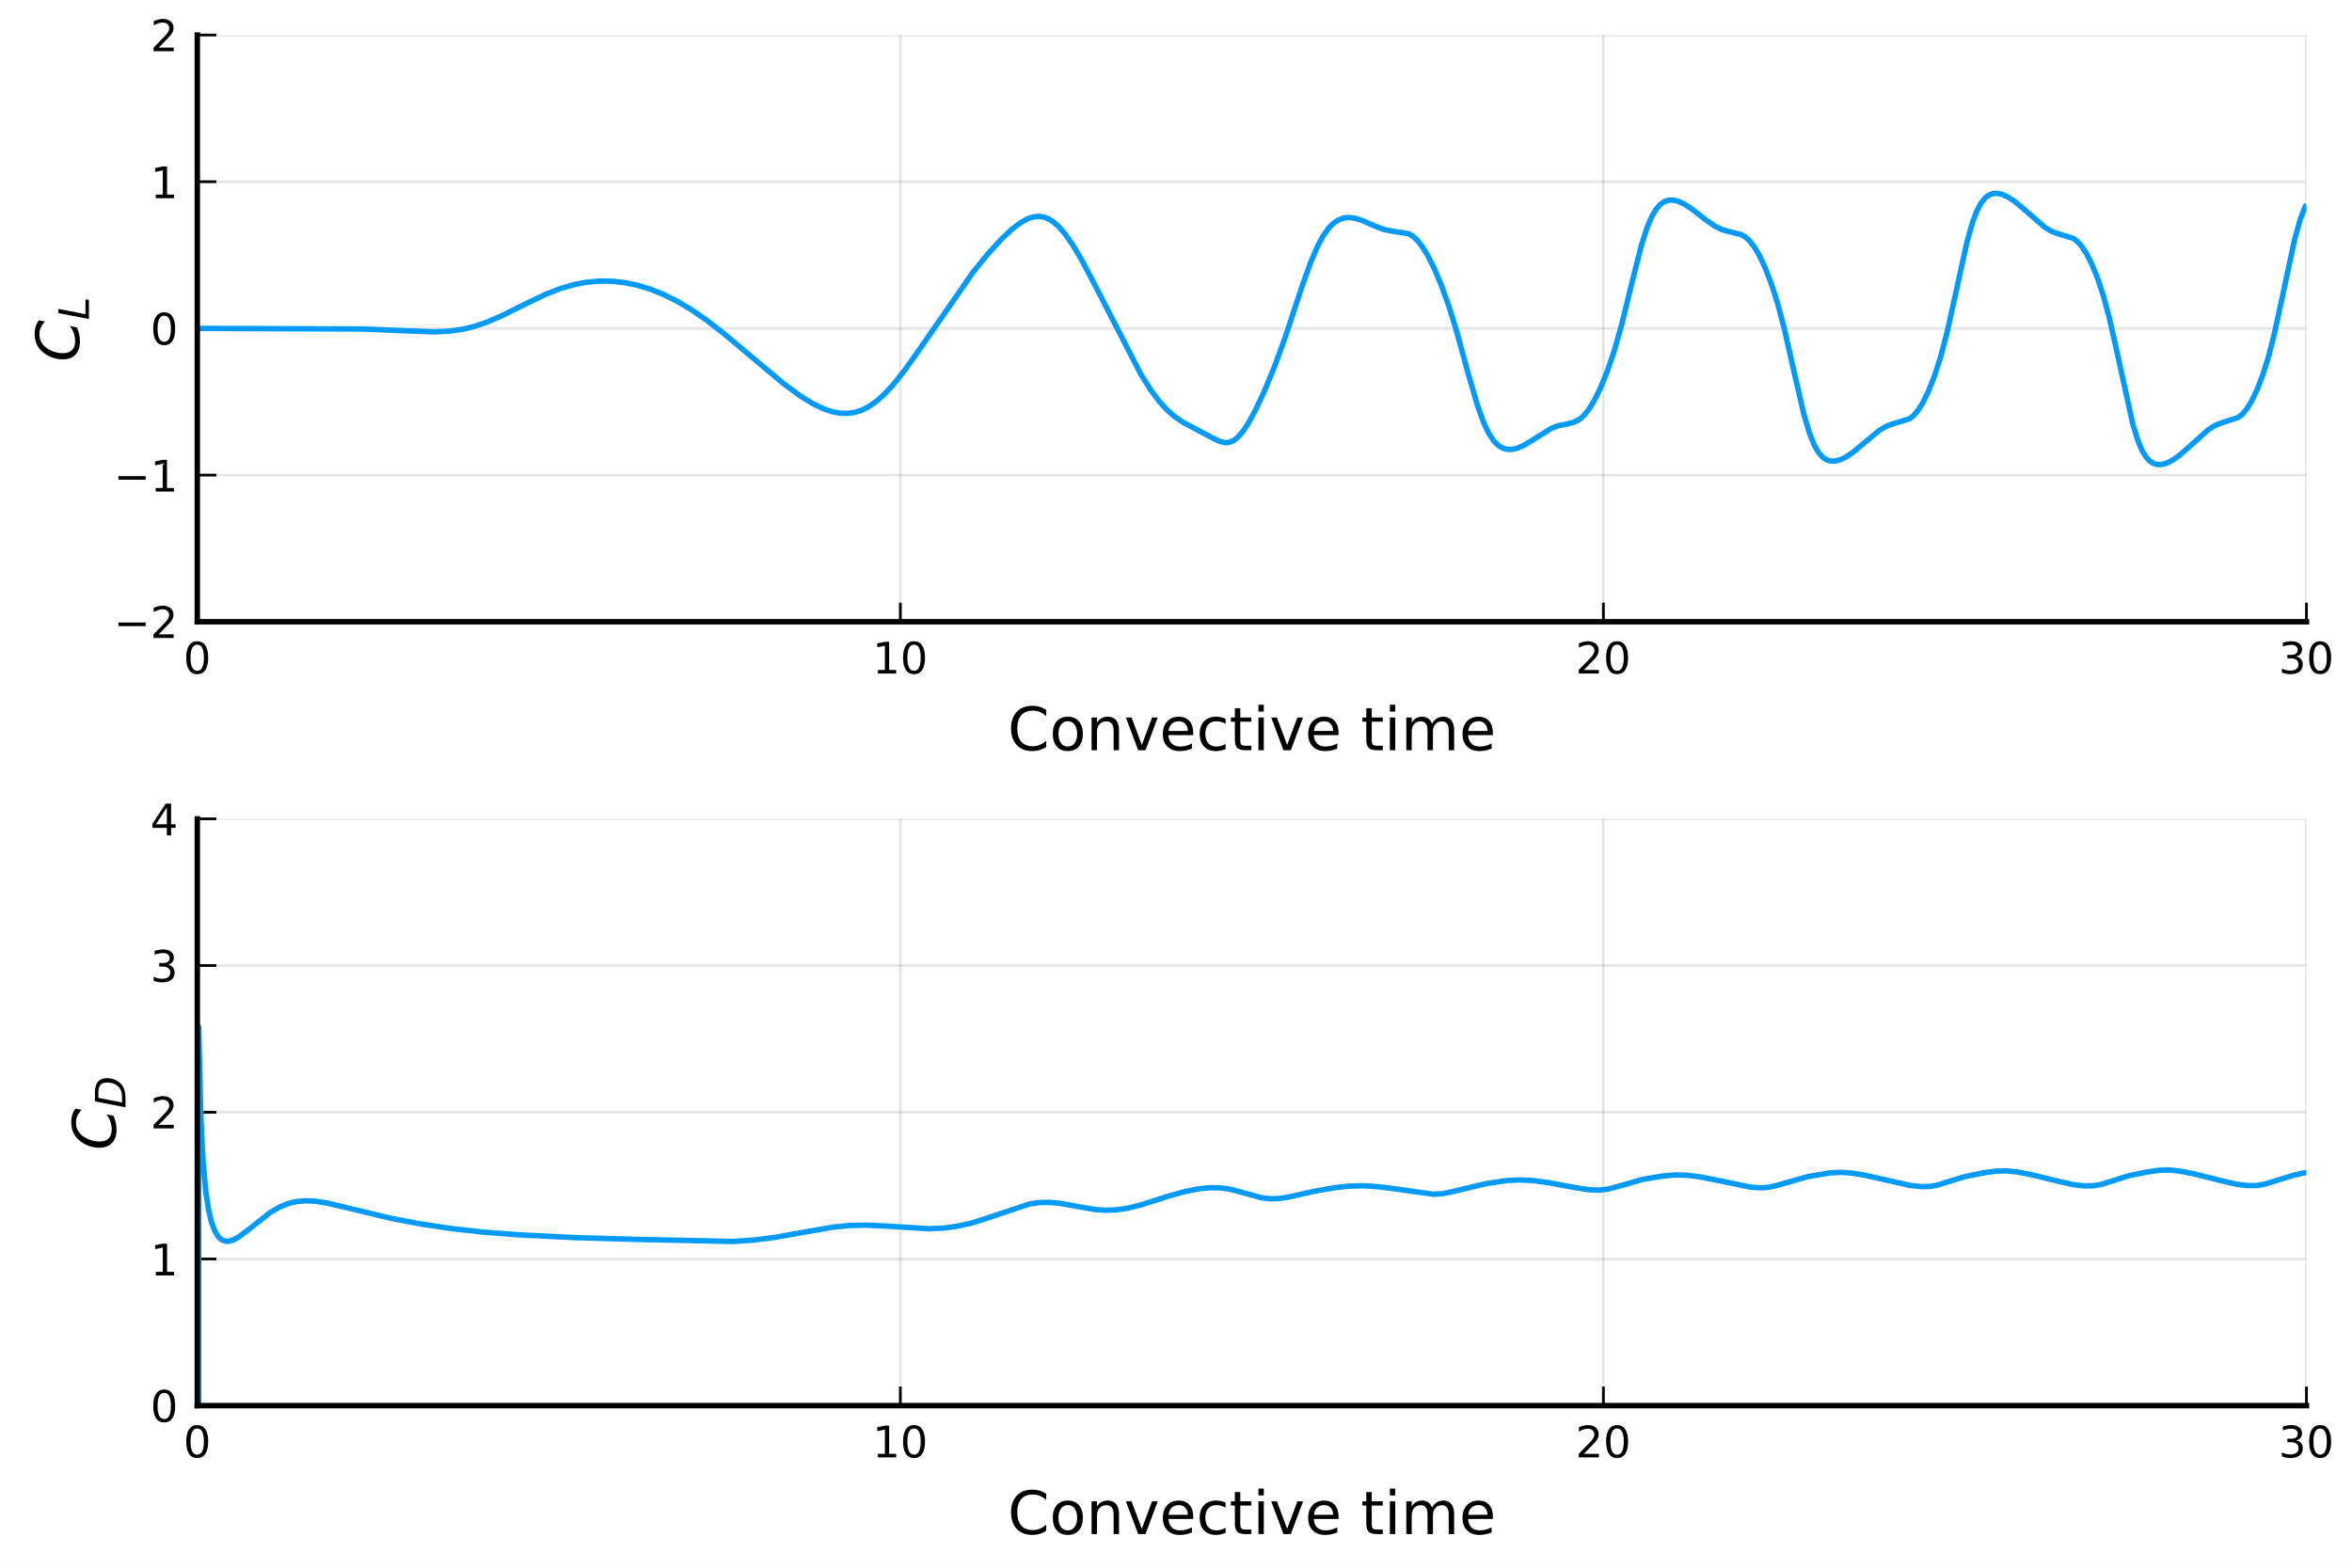
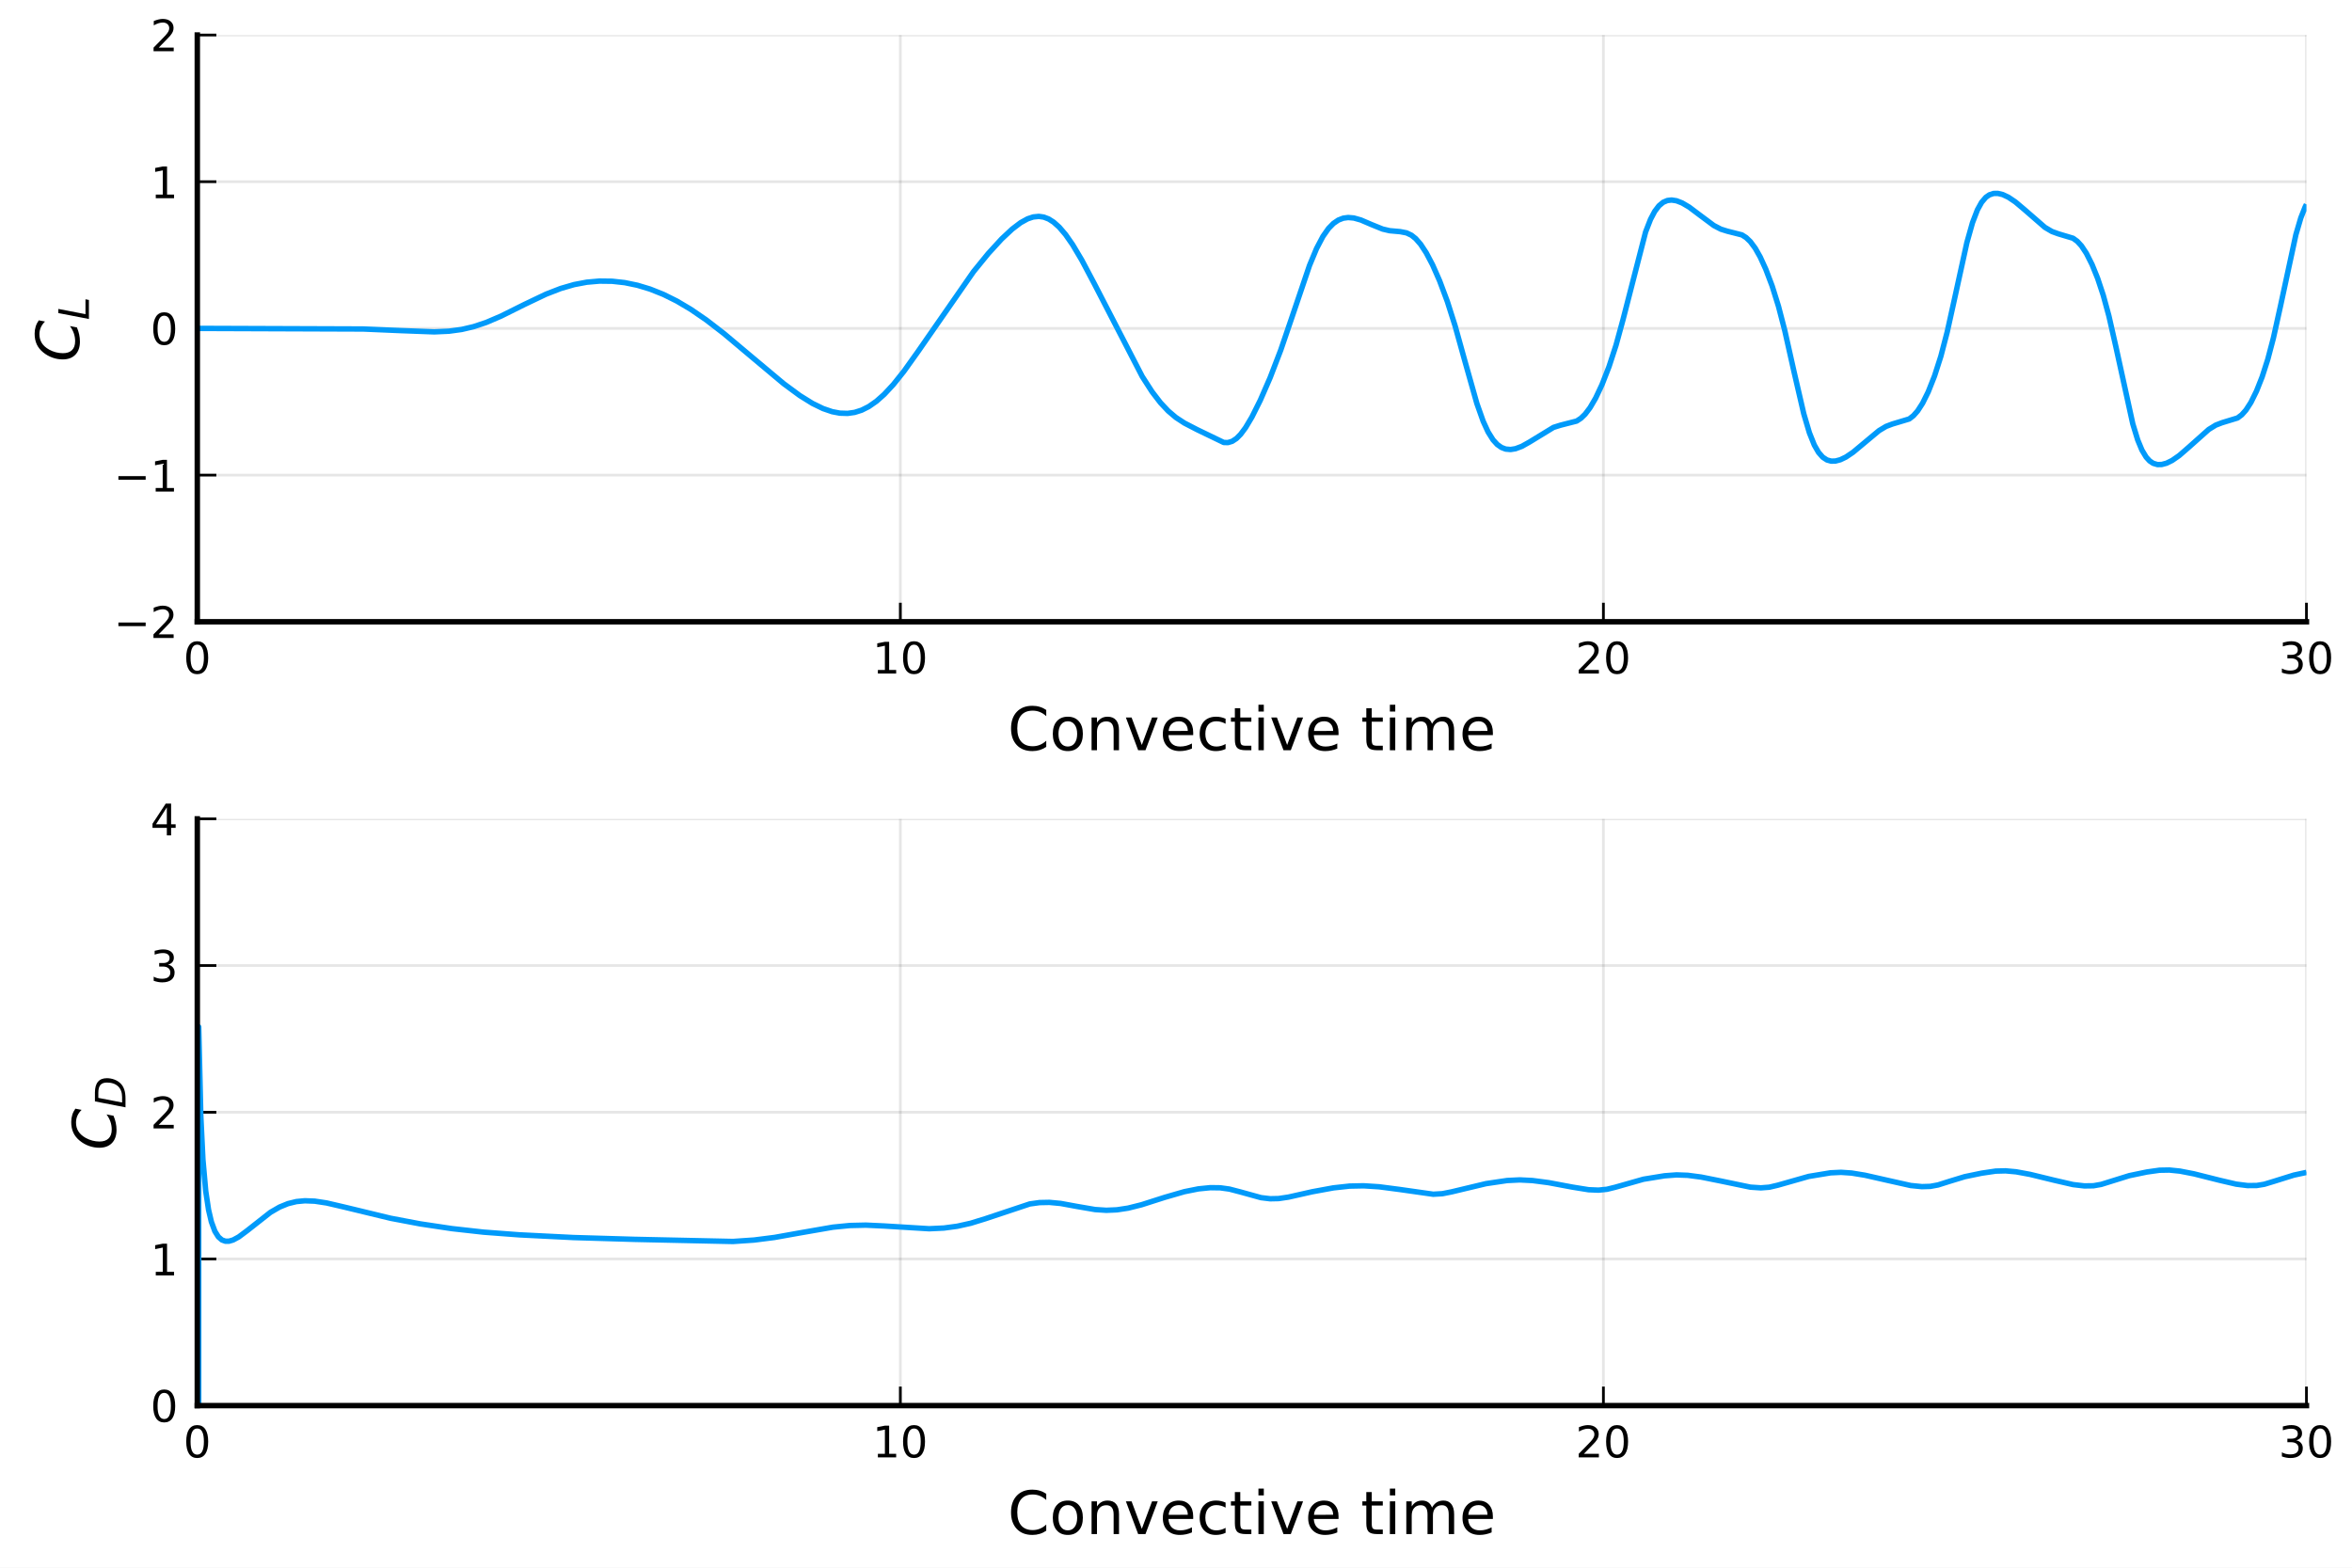
<svg xmlns="http://www.w3.org/2000/svg" xmlns:xlink="http://www.w3.org/1999/xlink" height="288pt" version="1.1" viewBox="0 0 432 288" width="432pt">
  <defs>
    <style type="text/css">
*{stroke-linecap:butt;stroke-linejoin:round;}
  </style>
  </defs>
  <g id="figure_1">
    <g id="patch_1">
      <path d="M 0 288  L 432 288  L 432 0  L 0 0  z " style="fill:#ffffff;" />
    </g>
    <g id="axes_1">
      <g id="patch_2">
        <path d="M 36.239 114.225  L 423.634 114.225  L 423.634 6.435  L 36.239 6.435  z " style="fill:#ffffff;" />
      </g>
      <g id="matplotlib.axis_1">
        <g id="xtick_1">
          <g id="line2d_1">
-             <path clip-path="url(#p289ec81604)" d="M 36.239 114.225  L 36.239 6.435  " style="fill:none;stroke:#000000;stroke-linecap:square;stroke-opacity:0.1;stroke-width:0.5;" />
+             <path clip-path="url(#pc5e09e2095)" d="M 36.239 114.225  L 36.239 6.435  " style="fill:none;stroke:#000000;stroke-linecap:square;stroke-opacity:0.1;stroke-width:0.5;" />
          </g>
          <g id="line2d_2">
            <defs>
-               <path d="M 0 0  L 0 -3.5  " id="m1aaacd9a3c" style="stroke:#000000;stroke-width:0.5;" />
-             </defs>
-             <g>
-               <use style="stroke:#000000;stroke-width:0.5;" x="36.239" xlink:href="#m1aaacd9a3c" y="114.225" />
+               <path d="M 0 0  L 0 -3.5  " id="mf6dae96bdd" style="stroke:#000000;stroke-width:0.5;" />
+             </defs>
+             <g>
+               <use style="stroke:#000000;stroke-width:0.5;" x="36.239" xlink:href="#mf6dae96bdd" y="114.225" />
            </g>
          </g>
          <g id="text_1">
            <defs>
              <path d="M 31.781 66.406  Q 24.172 66.406 20.328 58.906  Q 16.5 51.422 16.5 36.375  Q 16.5 21.391 20.328 13.891  Q 24.172 6.391 31.781 6.391  Q 39.453 6.391 43.281 13.891  Q 47.125 21.391 47.125 36.375  Q 47.125 51.422 43.281 58.906  Q 39.453 66.406 31.781 66.406  z M 31.781 74.219  Q 44.047 74.219 50.516 64.516  Q 56.984 54.828 56.984 36.375  Q 56.984 17.969 50.516 8.266  Q 44.047 -1.422 31.781 -1.422  Q 19.531 -1.422 13.062 8.266  Q 6.594 17.969 6.594 36.375  Q 6.594 54.828 13.062 64.516  Q 19.531 74.219 31.781 74.219  z " id="DejaVuSans-48" />
            </defs>
            <g transform="translate(33.6794 123.8041)scale(0.08 -0.08)">
              <use transform="translate(0 0.78125)" xlink:href="#DejaVuSans-48" />
            </g>
          </g>
        </g>
        <g id="xtick_2">
          <g id="line2d_3">
-             <path clip-path="url(#p289ec81604)" d="M 165.371 114.225  L 165.371 6.435  " style="fill:none;stroke:#000000;stroke-linecap:square;stroke-opacity:0.1;stroke-width:0.5;" />
+             <path clip-path="url(#pc5e09e2095)" d="M 165.371 114.225  L 165.371 6.435  " style="fill:none;stroke:#000000;stroke-linecap:square;stroke-opacity:0.1;stroke-width:0.5;" />
          </g>
          <g id="line2d_4">
            <g>
-               <use style="stroke:#000000;stroke-width:0.5;" x="165.371" xlink:href="#m1aaacd9a3c" y="114.225" />
+               <use style="stroke:#000000;stroke-width:0.5;" x="165.371" xlink:href="#mf6dae96bdd" y="114.225" />
            </g>
          </g>
          <g id="text_2">
            <defs>
              <path d="M 12.406 8.297  L 28.516 8.297  L 28.516 63.922  L 10.984 60.406  L 10.984 69.391  L 28.422 72.906  L 38.281 72.906  L 38.281 8.297  L 54.391 8.297  L 54.391 0  L 12.406 0  z " id="DejaVuSans-49" />
            </defs>
            <g transform="translate(160.2508 123.8041)scale(0.08 -0.08)">
              <use transform="translate(0 0.78125)" xlink:href="#DejaVuSans-49" />
              <use transform="translate(63.62305 0.78125)" xlink:href="#DejaVuSans-48" />
            </g>
          </g>
        </g>
        <g id="xtick_3">
          <g id="line2d_5">
-             <path clip-path="url(#p289ec81604)" d="M 294.502 114.225  L 294.502 6.435  " style="fill:none;stroke:#000000;stroke-linecap:square;stroke-opacity:0.1;stroke-width:0.5;" />
+             <path clip-path="url(#pc5e09e2095)" d="M 294.502 114.225  L 294.502 6.435  " style="fill:none;stroke:#000000;stroke-linecap:square;stroke-opacity:0.1;stroke-width:0.5;" />
          </g>
          <g id="line2d_6">
            <g>
-               <use style="stroke:#000000;stroke-width:0.5;" x="294.502" xlink:href="#m1aaacd9a3c" y="114.225" />
+               <use style="stroke:#000000;stroke-width:0.5;" x="294.502" xlink:href="#mf6dae96bdd" y="114.225" />
            </g>
          </g>
          <g id="text_3">
            <defs>
              <path d="M 19.188 8.297  L 53.609 8.297  L 53.609 0  L 7.328 0  L 7.328 8.297  Q 12.938 14.109 22.625 23.891  Q 32.328 33.688 34.812 36.531  Q 39.547 41.844 41.422 45.531  Q 43.312 49.219 43.312 52.781  Q 43.312 58.594 39.234 62.25  Q 35.156 65.922 28.609 65.922  Q 23.969 65.922 18.812 64.312  Q 13.672 62.703 7.812 59.422  L 7.812 69.391  Q 13.766 71.781 18.938 73  Q 24.125 74.219 28.422 74.219  Q 39.75 74.219 46.484 68.547  Q 53.219 62.891 53.219 53.422  Q 53.219 48.922 51.531 44.891  Q 49.859 40.875 45.406 35.406  Q 44.188 33.984 37.641 27.219  Q 31.109 20.453 19.188 8.297  z " id="DejaVuSans-50" />
            </defs>
            <g transform="translate(289.3821 123.8041)scale(0.08 -0.08)">
              <use transform="translate(0 0.78125)" xlink:href="#DejaVuSans-50" />
              <use transform="translate(63.62305 0.78125)" xlink:href="#DejaVuSans-48" />
            </g>
          </g>
        </g>
        <g id="xtick_4">
          <g id="line2d_7">
-             <path clip-path="url(#p289ec81604)" d="M 423.634 114.225  L 423.634 6.435  " style="fill:none;stroke:#000000;stroke-linecap:square;stroke-opacity:0.1;stroke-width:0.5;" />
+             <path clip-path="url(#pc5e09e2095)" d="M 423.634 114.225  L 423.634 6.435  " style="fill:none;stroke:#000000;stroke-linecap:square;stroke-opacity:0.1;stroke-width:0.5;" />
          </g>
          <g id="line2d_8">
            <g>
-               <use style="stroke:#000000;stroke-width:0.5;" x="423.634" xlink:href="#m1aaacd9a3c" y="114.225" />
+               <use style="stroke:#000000;stroke-width:0.5;" x="423.634" xlink:href="#mf6dae96bdd" y="114.225" />
            </g>
          </g>
          <g id="text_4">
            <defs>
              <path d="M 40.578 39.312  Q 47.656 37.797 51.625 33  Q 55.609 28.219 55.609 21.188  Q 55.609 10.406 48.188 4.484  Q 40.766 -1.422 27.094 -1.422  Q 22.516 -1.422 17.656 -0.516  Q 12.797 0.391 7.625 2.203  L 7.625 11.719  Q 11.719 9.328 16.594 8.109  Q 21.484 6.891 26.812 6.891  Q 36.078 6.891 40.938 10.547  Q 45.797 14.203 45.797 21.188  Q 45.797 27.641 41.281 31.266  Q 36.766 34.906 28.719 34.906  L 20.219 34.906  L 20.219 43.016  L 29.109 43.016  Q 36.375 43.016 40.234 45.922  Q 44.094 48.828 44.094 54.297  Q 44.094 59.906 40.109 62.906  Q 36.141 65.922 28.719 65.922  Q 24.656 65.922 20.016 65.031  Q 15.375 64.156 9.812 62.312  L 9.812 71.094  Q 15.438 72.656 20.344 73.438  Q 25.25 74.219 29.594 74.219  Q 40.828 74.219 47.359 69.109  Q 53.906 64.016 53.906 55.328  Q 53.906 49.266 50.438 45.094  Q 46.969 40.922 40.578 39.312  z " id="DejaVuSans-51" />
            </defs>
            <g transform="translate(418.5135 123.8041)scale(0.08 -0.08)">
              <use transform="translate(0 0.78125)" xlink:href="#DejaVuSans-51" />
              <use transform="translate(63.62305 0.78125)" xlink:href="#DejaVuSans-48" />
            </g>
          </g>
        </g>
        <g id="text_5">
          <defs>
            <path d="M 64.406 67.281  L 64.406 56.891  Q 59.422 61.531 53.781 63.812  Q 48.141 66.109 41.797 66.109  Q 29.297 66.109 22.656 58.469  Q 16.016 50.828 16.016 36.375  Q 16.016 21.969 22.656 14.328  Q 29.297 6.688 41.797 6.688  Q 48.141 6.688 53.781 8.984  Q 59.422 11.281 64.406 15.922  L 64.406 5.609  Q 59.234 2.094 53.438 0.328  Q 47.656 -1.422 41.219 -1.422  Q 24.656 -1.422 15.125 8.703  Q 5.609 18.844 5.609 36.375  Q 5.609 53.953 15.125 64.078  Q 24.656 74.219 41.219 74.219  Q 47.75 74.219 53.531 72.484  Q 59.328 70.75 64.406 67.281  z " id="DejaVuSans-67" />
            <path d="M 30.609 48.391  Q 23.391 48.391 19.188 42.75  Q 14.984 37.109 14.984 27.297  Q 14.984 17.484 19.156 11.844  Q 23.344 6.203 30.609 6.203  Q 37.797 6.203 41.984 11.859  Q 46.188 17.531 46.188 27.297  Q 46.188 37.016 41.984 42.703  Q 37.797 48.391 30.609 48.391  z M 30.609 56  Q 42.328 56 49.016 48.375  Q 55.719 40.766 55.719 27.297  Q 55.719 13.875 49.016 6.219  Q 42.328 -1.422 30.609 -1.422  Q 18.844 -1.422 12.172 6.219  Q 5.516 13.875 5.516 27.297  Q 5.516 40.766 12.172 48.375  Q 18.844 56 30.609 56  z " id="DejaVuSans-111" />
            <path d="M 54.891 33.016  L 54.891 0  L 45.906 0  L 45.906 32.719  Q 45.906 40.484 42.875 44.328  Q 39.844 48.188 33.797 48.188  Q 26.516 48.188 22.312 43.547  Q 18.109 38.922 18.109 30.906  L 18.109 0  L 9.078 0  L 9.078 54.688  L 18.109 54.688  L 18.109 46.188  Q 21.344 51.125 25.703 53.562  Q 30.078 56 35.797 56  Q 45.219 56 50.047 50.172  Q 54.891 44.344 54.891 33.016  z " id="DejaVuSans-110" />
            <path d="M 2.984 54.688  L 12.5 54.688  L 29.594 8.797  L 46.688 54.688  L 56.203 54.688  L 35.688 0  L 23.484 0  z " id="DejaVuSans-118" />
            <path d="M 56.203 29.594  L 56.203 25.203  L 14.891 25.203  Q 15.484 15.922 20.484 11.062  Q 25.484 6.203 34.422 6.203  Q 39.594 6.203 44.453 7.469  Q 49.312 8.734 54.109 11.281  L 54.109 2.781  Q 49.266 0.734 44.188 -0.344  Q 39.109 -1.422 33.891 -1.422  Q 20.797 -1.422 13.156 6.188  Q 5.516 13.812 5.516 26.812  Q 5.516 40.234 12.766 48.109  Q 20.016 56 32.328 56  Q 43.359 56 49.781 48.891  Q 56.203 41.797 56.203 29.594  z M 47.219 32.234  Q 47.125 39.594 43.094 43.984  Q 39.062 48.391 32.422 48.391  Q 24.906 48.391 20.391 44.141  Q 15.875 39.891 15.188 32.172  z " id="DejaVuSans-101" />
            <path d="M 48.781 52.594  L 48.781 44.188  Q 44.969 46.297 41.141 47.344  Q 37.312 48.391 33.406 48.391  Q 24.656 48.391 19.812 42.844  Q 14.984 37.312 14.984 27.297  Q 14.984 17.281 19.812 11.734  Q 24.656 6.203 33.406 6.203  Q 37.312 6.203 41.141 7.25  Q 44.969 8.297 48.781 10.406  L 48.781 2.094  Q 45.016 0.344 40.984 -0.531  Q 36.969 -1.422 32.422 -1.422  Q 20.062 -1.422 12.781 6.344  Q 5.516 14.109 5.516 27.297  Q 5.516 40.672 12.859 48.328  Q 20.219 56 33.016 56  Q 37.156 56 41.109 55.141  Q 45.062 54.297 48.781 52.594  z " id="DejaVuSans-99" />
            <path d="M 18.312 70.219  L 18.312 54.688  L 36.812 54.688  L 36.812 47.703  L 18.312 47.703  L 18.312 18.016  Q 18.312 11.328 20.141 9.422  Q 21.969 7.516 27.594 7.516  L 36.812 7.516  L 36.812 0  L 27.594 0  Q 17.188 0 13.234 3.875  Q 9.281 7.766 9.281 18.016  L 9.281 47.703  L 2.688 47.703  L 2.688 54.688  L 9.281 54.688  L 9.281 70.219  z " id="DejaVuSans-116" />
            <path d="M 9.422 54.688  L 18.406 54.688  L 18.406 0  L 9.422 0  z M 9.422 75.984  L 18.406 75.984  L 18.406 64.594  L 9.422 64.594  z " id="DejaVuSans-105" />
            <path id="DejaVuSans-32" />
            <path d="M 52 44.188  Q 55.375 50.25 60.062 53.125  Q 64.75 56 71.094 56  Q 79.641 56 84.281 50.016  Q 88.922 44.047 88.922 33.016  L 88.922 0  L 79.891 0  L 79.891 32.719  Q 79.891 40.578 77.094 44.375  Q 74.312 48.188 68.609 48.188  Q 61.625 48.188 57.562 43.547  Q 53.516 38.922 53.516 30.906  L 53.516 0  L 44.484 0  L 44.484 32.719  Q 44.484 40.625 41.703 44.406  Q 38.922 48.188 33.109 48.188  Q 26.219 48.188 22.156 43.531  Q 18.109 38.875 18.109 30.906  L 18.109 0  L 9.078 0  L 9.078 54.688  L 18.109 54.688  L 18.109 46.188  Q 21.188 51.219 25.484 53.609  Q 29.781 56 35.688 56  Q 41.656 56 45.828 52.969  Q 50 49.953 52 44.188  z " id="DejaVuSans-109" />
          </defs>
          <g transform="translate(185.084 137.8261)scale(0.11 -0.11)">
            <use xlink:href="#DejaVuSans-67" />
            <use x="69.824" xlink:href="#DejaVuSans-111" />
            <use x="131.006" xlink:href="#DejaVuSans-110" />
            <use x="194.385" xlink:href="#DejaVuSans-118" />
            <use x="253.564" xlink:href="#DejaVuSans-101" />
            <use x="315.088" xlink:href="#DejaVuSans-99" />
            <use x="370.068" xlink:href="#DejaVuSans-116" />
            <use x="409.277" xlink:href="#DejaVuSans-105" />
            <use x="437.061" xlink:href="#DejaVuSans-118" />
            <use x="496.24" xlink:href="#DejaVuSans-101" />
            <use x="557.764" xlink:href="#DejaVuSans-32" />
            <use x="589.551" xlink:href="#DejaVuSans-116" />
            <use x="628.76" xlink:href="#DejaVuSans-105" />
            <use x="656.543" xlink:href="#DejaVuSans-109" />
            <use x="753.955" xlink:href="#DejaVuSans-101" />
          </g>
        </g>
      </g>
      <g id="matplotlib.axis_2">
        <g id="ytick_1">
          <g id="line2d_9">
-             <path clip-path="url(#p289ec81604)" d="M 36.239 114.225  L 423.634 114.225  " style="fill:none;stroke:#000000;stroke-linecap:square;stroke-opacity:0.1;stroke-width:0.5;" />
+             <path clip-path="url(#pc5e09e2095)" d="M 36.239 114.225  L 423.634 114.225  " style="fill:none;stroke:#000000;stroke-linecap:square;stroke-opacity:0.1;stroke-width:0.5;" />
          </g>
          <g id="line2d_10">
            <defs>
-               <path d="M 0 0  L 3.5 0  " id="m3e2246babe" style="stroke:#000000;stroke-width:0.5;" />
-             </defs>
-             <g>
-               <use style="stroke:#000000;stroke-width:0.5;" x="36.239" xlink:href="#m3e2246babe" y="114.225" />
+               <path d="M 0 0  L 3.5 0  " id="m55a38912a9" style="stroke:#000000;stroke-width:0.5;" />
+             </defs>
+             <g>
+               <use style="stroke:#000000;stroke-width:0.5;" x="36.239" xlink:href="#m55a38912a9" y="114.225" />
            </g>
          </g>
          <g id="text_6">
            <defs>
              <path d="M 10.594 35.5  L 73.188 35.5  L 73.188 27.203  L 10.594 27.203  z " id="DejaVuSans-8722" />
            </defs>
            <g transform="translate(20.8994 117.2647)scale(0.08 -0.08)">
              <use transform="translate(0 0.78125)" xlink:href="#DejaVuSans-8722" />
              <use transform="translate(83.78906 0.78125)" xlink:href="#DejaVuSans-50" />
            </g>
          </g>
        </g>
        <g id="ytick_2">
          <g id="line2d_11">
-             <path clip-path="url(#p289ec81604)" d="M 36.239 87.278  L 423.634 87.278  " style="fill:none;stroke:#000000;stroke-linecap:square;stroke-opacity:0.1;stroke-width:0.5;" />
+             <path clip-path="url(#pc5e09e2095)" d="M 36.239 87.278  L 423.634 87.278  " style="fill:none;stroke:#000000;stroke-linecap:square;stroke-opacity:0.1;stroke-width:0.5;" />
          </g>
          <g id="line2d_12">
            <g>
-               <use style="stroke:#000000;stroke-width:0.5;" x="36.239" xlink:href="#m3e2246babe" y="87.278" />
+               <use style="stroke:#000000;stroke-width:0.5;" x="36.239" xlink:href="#m55a38912a9" y="87.278" />
            </g>
          </g>
          <g id="text_7">
            <g transform="translate(20.8994 90.31705)scale(0.08 -0.08)">
              <use transform="translate(0 0.09375)" xlink:href="#DejaVuSans-8722" />
              <use transform="translate(83.78906 0.09375)" xlink:href="#DejaVuSans-49" />
            </g>
          </g>
        </g>
        <g id="ytick_3">
          <g id="line2d_13">
-             <path clip-path="url(#p289ec81604)" d="M 36.239 60.33  L 423.634 60.33  " style="fill:none;stroke:#000000;stroke-linecap:square;stroke-opacity:0.1;stroke-width:0.5;" />
+             <path clip-path="url(#pc5e09e2095)" d="M 36.239 60.33  L 423.634 60.33  " style="fill:none;stroke:#000000;stroke-linecap:square;stroke-opacity:0.1;stroke-width:0.5;" />
          </g>
          <g id="line2d_14">
            <g>
-               <use style="stroke:#000000;stroke-width:0.5;" x="36.239" xlink:href="#m3e2246babe" y="60.33" />
+               <use style="stroke:#000000;stroke-width:0.5;" x="36.239" xlink:href="#m55a38912a9" y="60.33" />
            </g>
          </g>
          <g id="text_8">
            <g transform="translate(27.6194 63.36937)scale(0.08 -0.08)">
              <use transform="translate(0 0.78125)" xlink:href="#DejaVuSans-48" />
            </g>
          </g>
        </g>
        <g id="ytick_4">
          <g id="line2d_15">
-             <path clip-path="url(#p289ec81604)" d="M 36.239 33.382  L 423.634 33.382  " style="fill:none;stroke:#000000;stroke-linecap:square;stroke-opacity:0.1;stroke-width:0.5;" />
+             <path clip-path="url(#pc5e09e2095)" d="M 36.239 33.382  L 423.634 33.382  " style="fill:none;stroke:#000000;stroke-linecap:square;stroke-opacity:0.1;stroke-width:0.5;" />
          </g>
          <g id="line2d_16">
            <g>
-               <use style="stroke:#000000;stroke-width:0.5;" x="36.239" xlink:href="#m3e2246babe" y="33.382" />
+               <use style="stroke:#000000;stroke-width:0.5;" x="36.239" xlink:href="#m55a38912a9" y="33.382" />
            </g>
          </g>
          <g id="text_9">
            <g transform="translate(27.6194 36.4217)scale(0.08 -0.08)">
              <use transform="translate(0 0.09375)" xlink:href="#DejaVuSans-49" />
            </g>
          </g>
        </g>
        <g id="ytick_5">
          <g id="line2d_17">
-             <path clip-path="url(#p289ec81604)" d="M 36.239 6.435  L 423.634 6.435  " style="fill:none;stroke:#000000;stroke-linecap:square;stroke-opacity:0.1;stroke-width:0.5;" />
+             <path clip-path="url(#pc5e09e2095)" d="M 36.239 6.435  L 423.634 6.435  " style="fill:none;stroke:#000000;stroke-linecap:square;stroke-opacity:0.1;stroke-width:0.5;" />
          </g>
          <g id="line2d_18">
            <g>
-               <use style="stroke:#000000;stroke-width:0.5;" x="36.239" xlink:href="#m3e2246babe" y="6.435" />
+               <use style="stroke:#000000;stroke-width:0.5;" x="36.239" xlink:href="#m55a38912a9" y="6.435" />
            </g>
          </g>
          <g id="text_10">
            <g transform="translate(27.6194 9.474021)scale(0.08 -0.08)">
              <use transform="translate(0 0.78125)" xlink:href="#DejaVuSans-50" />
            </g>
          </g>
        </g>
        <g id="text_11">
          <defs>
            <path d="M 69.484 67.281  L 67.484 56.891  Q 62.797 61.625 57.547 63.922  Q 52.297 66.219 46.188 66.219  Q 37.844 66.219 31.516 62.203  Q 25.203 58.203 20.609 50  Q 17.672 44.734 16.125 38.844  Q 14.594 32.953 14.594 27  Q 14.594 17.047 19.75 11.812  Q 24.906 6.594 34.719 6.594  Q 41.5 6.594 47.75 8.766  Q 54 10.938 59.906 15.281  L 57.625 3.609  Q 51.812 1.125 45.875 -0.141  Q 39.938 -1.422 33.984 -1.422  Q 19.969 -1.422 12.078 6.188  Q 4.203 13.812 4.203 27.391  Q 4.203 36.078 7.203 44.469  Q 10.203 52.875 15.828 59.812  Q 21.781 67.188 29.422 70.703  Q 37.062 74.219 47.219 74.219  Q 53.469 74.219 59.062 72.484  Q 64.656 70.75 69.484 67.281  z " id="DejaVuSans-Oblique-67" />
            <path d="M 16.797 72.906  L 26.703 72.906  L 14.203 8.203  L 49.703 8.203  L 48.094 0  L 2.688 0  z " id="DejaVuSans-Oblique-76" />
          </defs>
          <g transform="translate(14.61174 66.49)rotate(-90)scale(0.11 -0.11)">
            <use transform="translate(0 0.78125)" xlink:href="#DejaVuSans-Oblique-67" />
            <use transform="translate(69.82422 -15.625)scale(0.7)" xlink:href="#DejaVuSans-Oblique-76" />
          </g>
        </g>
      </g>
      <g id="line2d_19">
-         <path clip-path="url(#p289ec81604)" d="M 36.369 60.33  L 66.714 60.441  L 73.558 60.734  L 79.757 60.965  L 82.468 60.843  L 84.793 60.526  L 86.988 60.01  L 89.312 59.233  L 92.024 58.071  L 96.285 55.95  L 100.289 54.041  L 103 52.989  L 105.454 52.278  L 107.778 51.84  L 110.103 51.637  L 112.427 51.666  L 114.751 51.923  L 117.076 52.404  L 119.4 53.106  L 121.853 54.086  L 124.307 55.305  L 126.89 56.835  L 129.731 58.784  L 132.959 61.275  L 137.478 65.074  L 143.935 70.486  L 146.905 72.676  L 149.229 74.118  L 151.166 75.062  L 152.845 75.636  L 154.265 75.907  L 155.686 75.949  L 156.977 75.765  L 158.269 75.354  L 159.56 74.704  L 160.98 73.715  L 162.401 72.453  L 164.079 70.647  L 166.016 68.221  L 168.599 64.602  L 178.8 49.906  L 181.512 46.575  L 183.966 43.898  L 185.903 42.082  L 187.452 40.907  L 188.744 40.194  L 189.777 39.85  L 190.81 39.747  L 191.714 39.878  L 192.617 40.229  L 193.521 40.805  L 194.554 41.732  L 195.717 43.093  L 197.137 45.15  L 198.816 48.006  L 201.269 52.67  L 209.534 68.739  L 211.342 71.607  L 212.891 73.689  L 214.312 75.26  L 215.732 76.516  L 217.282 77.574  L 219.348 78.67  L 222.705 80.452  L 224.126 81.122  L 225.029 81.321  L 225.804 81.257  L 226.579 80.931  L 227.354 80.329  L 228.258 79.296  L 229.291 77.744  L 230.582 75.378  L 232.261 71.791  L 234.069 67.412  L 236.006 62.109  L 239.105 52.743  L 240.783 48.063  L 242.075 45.091  L 243.108 43.214  L 244.141 41.801  L 245.045 40.925  L 245.949 40.353  L 246.853 40.043  L 247.757 39.956  L 248.79 40.074  L 250.081 40.463  L 252.276 41.424  L 254.084 42.126  L 255.375 42.406  L 258.733 42.94  L 259.508 43.403  L 260.282 44.107  L 261.186 45.239  L 262.219 46.913  L 263.381 49.216  L 264.673 52.248  L 266.093 56.165  L 267.514 60.754  L 269.709 68.776  L 271.388 74.547  L 272.55 77.734  L 273.454 79.619  L 274.358 80.983  L 275.132 81.778  L 275.907 82.278  L 276.682 82.531  L 277.586 82.572  L 278.619 82.357  L 279.781 81.867  L 281.331 80.946  L 284.946 78.685  L 286.238 78.208  L 287.916 77.872  L 289.208 77.526  L 290.112 77.031  L 290.886 76.362  L 291.79 75.263  L 292.823 73.593  L 293.986 71.228  L 295.277 68.039  L 296.568 64.215  L 297.86 59.635  L 299.667 52.227  L 301.475 45.093  L 302.508 41.862  L 303.412 39.734  L 304.187 38.427  L 304.962 37.545  L 305.737 37.018  L 306.511 36.777  L 307.286 36.761  L 308.19 36.965  L 309.223 37.421  L 310.644 38.321  L 313.097 40.225  L 314.905 41.508  L 316.196 42.153  L 317.488 42.522  L 319.812 43.097  L 320.587 43.553  L 321.361 44.256  L 322.265 45.425  L 323.169 46.973  L 324.202 49.177  L 325.365 52.191  L 326.527 55.84  L 327.689 60.238  L 329.238 67.072  L 331.305 76.053  L 332.338 79.538  L 333.242 81.783  L 334.016 83.124  L 334.791 84.002  L 335.566 84.505  L 336.341 84.715  L 337.115 84.698  L 338.019 84.457  L 339.052 83.959  L 340.344 83.089  L 342.281 81.473  L 345.122 79.106  L 346.413 78.334  L 347.575 77.895  L 350.674 76.961  L 351.449 76.356  L 352.224 75.47  L 353.128 74.061  L 354.161 71.973  L 355.323 69.04  L 356.485 65.413  L 357.647 60.956  L 359.068 54.53  L 361.263 44.532  L 362.296 40.874  L 363.071 38.814  L 363.846 37.333  L 364.62 36.358  L 365.266 35.861  L 366.041 35.562  L 366.816 35.516  L 367.72 35.704  L 368.753 36.162  L 370.044 37.007  L 371.723 38.406  L 375.597 41.776  L 376.888 42.535  L 378.05 42.956  L 380.762 43.772  L 381.537 44.338  L 382.311 45.184  L 383.215 46.553  L 384.248 48.606  L 385.281 51.164  L 386.315 54.285  L 387.348 58.085  L 388.639 63.768  L 391.738 77.906  L 392.642 80.85  L 393.417 82.708  L 394.192 83.992  L 394.837 84.692  L 395.483 85.118  L 396.258 85.345  L 397.032 85.334  L 397.936 85.091  L 398.969 84.581  L 400.261 83.684  L 402.069 82.111  L 405.555 78.984  L 406.846 78.16  L 408.009 77.687  L 411.108 76.701  L 411.883 76.069  L 412.657 75.144  L 413.561 73.681  L 414.594 71.519  L 415.627 68.834  L 416.66 65.533  L 417.693 61.51  L 419.114 54.963  L 421.438 44.08  L 422.471 40.38  L 423.246 38.326  L 423.634 37.528  L 423.634 37.528  " style="fill:none;stroke:#009afa;" />
+         <path clip-path="url(#pc5e09e2095)" d="M 36.369 60.33  L 66.714 60.441  L 73.558 60.734  L 79.757 60.966  L 82.468 60.843  L 84.793 60.526  L 86.988 60.011  L 89.312 59.235  L 92.024 58.074  L 96.285 55.953  L 100.289 54.044  L 103 52.992  L 105.454 52.281  L 107.778 51.843  L 110.103 51.639  L 112.427 51.668  L 114.751 51.924  L 117.076 52.405  L 119.4 53.106  L 121.853 54.085  L 124.307 55.304  L 126.89 56.833  L 129.731 58.781  L 132.959 61.272  L 137.478 65.069  L 143.935 70.48  L 146.905 72.669  L 149.229 74.111  L 151.166 75.055  L 152.845 75.629  L 154.265 75.9  L 155.686 75.943  L 156.977 75.76  L 158.269 75.349  L 159.56 74.7  L 160.98 73.712  L 162.401 72.451  L 164.079 70.646  L 166.016 68.223  L 168.599 64.605  L 178.8 49.915  L 181.512 46.584  L 183.966 43.907  L 185.903 42.092  L 187.452 40.916  L 188.744 40.202  L 189.777 39.857  L 190.81 39.753  L 191.714 39.883  L 192.617 40.233  L 193.521 40.807  L 194.554 41.732  L 195.717 43.09  L 197.008 44.943  L 198.687 47.766  L 201.011 52.152  L 209.792 69.158  L 211.6 71.965  L 213.149 73.985  L 214.57 75.499  L 215.99 76.702  L 217.54 77.717  L 219.864 78.92  L 224.771 81.288  L 225.546 81.305  L 226.321 81.073  L 227.096 80.565  L 227.87 79.787  L 228.774 78.573  L 229.936 76.624  L 231.486 73.523  L 233.294 69.371  L 235.231 64.331  L 237.297 58.28  L 240.525 48.761  L 241.817 45.658  L 242.979 43.445  L 244.012 41.97  L 244.916 41.045  L 245.82 40.428  L 246.724 40.08  L 247.627 39.961  L 248.661 40.05  L 249.952 40.414  L 251.889 41.245  L 253.955 42.083  L 255.246 42.384  L 257.183 42.556  L 258.345 42.783  L 259.249 43.215  L 260.024 43.835  L 260.928 44.87  L 261.961 46.444  L 263.123 48.65  L 264.415 51.581  L 265.835 55.379  L 267.255 59.84  L 269.063 66.344  L 271.258 74.113  L 272.421 77.396  L 273.325 79.361  L 274.229 80.803  L 275.003 81.656  L 275.778 82.205  L 276.553 82.499  L 277.457 82.578  L 278.361 82.433  L 279.523 81.996  L 280.943 81.2  L 285.334 78.518  L 286.625 78.113  L 289.595 77.352  L 290.37 76.842  L 291.145 76.093  L 292.049 74.899  L 293.082 73.128  L 294.244 70.658  L 295.535 67.354  L 296.827 63.393  L 298.118 58.668  L 302.25 42.623  L 303.154 40.297  L 303.929 38.83  L 304.704 37.808  L 305.478 37.166  L 306.253 36.834  L 307.028 36.746  L 307.932 36.885  L 308.965 37.285  L 310.256 38.046  L 312.193 39.501  L 314.776 41.423  L 316.067 42.097  L 317.229 42.464  L 319.941 43.153  L 320.716 43.645  L 321.491 44.389  L 322.395 45.609  L 323.298 47.205  L 324.331 49.462  L 325.494 52.536  L 326.656 56.257  L 327.818 60.733  L 329.497 68.215  L 331.305 76.015  L 332.338 79.509  L 333.242 81.762  L 334.016 83.109  L 334.791 83.993  L 335.566 84.499  L 336.341 84.713  L 337.115 84.698  L 338.019 84.46  L 339.052 83.964  L 340.344 83.096  L 342.281 81.481  L 345.122 79.113  L 346.413 78.338  L 347.575 77.898  L 350.674 76.967  L 351.449 76.365  L 352.224 75.483  L 353.128 74.078  L 354.161 71.995  L 355.323 69.066  L 356.485 65.445  L 357.647 60.995  L 359.068 54.575  L 361.263 44.57  L 362.296 40.904  L 363.2 38.55  L 363.975 37.153  L 364.75 36.247  L 365.395 35.796  L 366.17 35.541  L 366.945 35.528  L 367.849 35.745  L 368.882 36.23  L 370.173 37.098  L 371.852 38.514  L 375.597 41.769  L 376.888 42.53  L 378.05 42.953  L 380.762 43.767  L 381.537 44.329  L 382.311 45.172  L 383.215 46.537  L 384.248 48.585  L 385.281 51.138  L 386.315 54.254  L 387.348 58.047  L 388.639 63.723  L 391.738 77.871  L 392.642 80.823  L 393.417 82.688  L 394.192 83.979  L 394.837 84.683  L 395.483 85.113  L 396.258 85.344  L 397.032 85.335  L 397.936 85.094  L 398.969 84.586  L 400.261 83.691  L 402.069 82.12  L 405.684 78.896  L 406.976 78.1  L 408.138 77.652  L 410.979 76.786  L 411.753 76.202  L 412.528 75.332  L 413.432 73.932  L 414.465 71.839  L 415.498 69.227  L 416.531 66.016  L 417.564 62.092  L 418.856 56.26  L 421.697 43.094  L 422.6 40.022  L 423.375 38.064  L 423.634 37.546  L 423.634 37.546  " style="fill:none;stroke:#009afa;" />
      </g>
      <g id="patch_3">
        <path d="M 36.239 114.225  L 36.239 6.435  " style="fill:none;stroke:#000000;stroke-linecap:square;stroke-linejoin:miter;" />
      </g>
      <g id="patch_4">
        <path d="M 36.239 114.225  L 423.634 114.225  " style="fill:none;stroke:#000000;stroke-linecap:square;stroke-linejoin:miter;" />
      </g>
    </g>
    <g id="axes_2">
      <g id="patch_5">
        <path d="M 36.239 258.225  L 423.634 258.225  L 423.634 150.435  L 36.239 150.435  z " style="fill:#ffffff;" />
      </g>
      <g id="matplotlib.axis_3">
        <g id="xtick_5">
          <g id="line2d_20">
-             <path clip-path="url(#pa73b6fda0b)" d="M 36.239 258.225  L 36.239 150.435  " style="fill:none;stroke:#000000;stroke-linecap:square;stroke-opacity:0.1;stroke-width:0.5;" />
+             <path clip-path="url(#pe92059dfb9)" d="M 36.239 258.225  L 36.239 150.435  " style="fill:none;stroke:#000000;stroke-linecap:square;stroke-opacity:0.1;stroke-width:0.5;" />
          </g>
          <g id="line2d_21">
            <g>
-               <use style="stroke:#000000;stroke-width:0.5;" x="36.239" xlink:href="#m1aaacd9a3c" y="258.225" />
+               <use style="stroke:#000000;stroke-width:0.5;" x="36.239" xlink:href="#mf6dae96bdd" y="258.225" />
            </g>
          </g>
          <g id="text_12">
            <g transform="translate(33.6794 267.8041)scale(0.08 -0.08)">
              <use transform="translate(0 0.78125)" xlink:href="#DejaVuSans-48" />
            </g>
          </g>
        </g>
        <g id="xtick_6">
          <g id="line2d_22">
-             <path clip-path="url(#pa73b6fda0b)" d="M 165.371 258.225  L 165.371 150.435  " style="fill:none;stroke:#000000;stroke-linecap:square;stroke-opacity:0.1;stroke-width:0.5;" />
+             <path clip-path="url(#pe92059dfb9)" d="M 165.371 258.225  L 165.371 150.435  " style="fill:none;stroke:#000000;stroke-linecap:square;stroke-opacity:0.1;stroke-width:0.5;" />
          </g>
          <g id="line2d_23">
            <g>
-               <use style="stroke:#000000;stroke-width:0.5;" x="165.371" xlink:href="#m1aaacd9a3c" y="258.225" />
+               <use style="stroke:#000000;stroke-width:0.5;" x="165.371" xlink:href="#mf6dae96bdd" y="258.225" />
            </g>
          </g>
          <g id="text_13">
            <g transform="translate(160.2508 267.8041)scale(0.08 -0.08)">
              <use transform="translate(0 0.78125)" xlink:href="#DejaVuSans-49" />
              <use transform="translate(63.62305 0.78125)" xlink:href="#DejaVuSans-48" />
            </g>
          </g>
        </g>
        <g id="xtick_7">
          <g id="line2d_24">
-             <path clip-path="url(#pa73b6fda0b)" d="M 294.502 258.225  L 294.502 150.435  " style="fill:none;stroke:#000000;stroke-linecap:square;stroke-opacity:0.1;stroke-width:0.5;" />
+             <path clip-path="url(#pe92059dfb9)" d="M 294.502 258.225  L 294.502 150.435  " style="fill:none;stroke:#000000;stroke-linecap:square;stroke-opacity:0.1;stroke-width:0.5;" />
          </g>
          <g id="line2d_25">
            <g>
-               <use style="stroke:#000000;stroke-width:0.5;" x="294.502" xlink:href="#m1aaacd9a3c" y="258.225" />
+               <use style="stroke:#000000;stroke-width:0.5;" x="294.502" xlink:href="#mf6dae96bdd" y="258.225" />
            </g>
          </g>
          <g id="text_14">
            <g transform="translate(289.3821 267.8041)scale(0.08 -0.08)">
              <use transform="translate(0 0.78125)" xlink:href="#DejaVuSans-50" />
              <use transform="translate(63.62305 0.78125)" xlink:href="#DejaVuSans-48" />
            </g>
          </g>
        </g>
        <g id="xtick_8">
          <g id="line2d_26">
-             <path clip-path="url(#pa73b6fda0b)" d="M 423.634 258.225  L 423.634 150.435  " style="fill:none;stroke:#000000;stroke-linecap:square;stroke-opacity:0.1;stroke-width:0.5;" />
+             <path clip-path="url(#pe92059dfb9)" d="M 423.634 258.225  L 423.634 150.435  " style="fill:none;stroke:#000000;stroke-linecap:square;stroke-opacity:0.1;stroke-width:0.5;" />
          </g>
          <g id="line2d_27">
            <g>
-               <use style="stroke:#000000;stroke-width:0.5;" x="423.634" xlink:href="#m1aaacd9a3c" y="258.225" />
+               <use style="stroke:#000000;stroke-width:0.5;" x="423.634" xlink:href="#mf6dae96bdd" y="258.225" />
            </g>
          </g>
          <g id="text_15">
            <g transform="translate(418.5135 267.8041)scale(0.08 -0.08)">
              <use transform="translate(0 0.78125)" xlink:href="#DejaVuSans-51" />
              <use transform="translate(63.62305 0.78125)" xlink:href="#DejaVuSans-48" />
            </g>
          </g>
        </g>
        <g id="text_16">
          <g transform="translate(185.084 281.8261)scale(0.11 -0.11)">
            <use xlink:href="#DejaVuSans-67" />
            <use x="69.824" xlink:href="#DejaVuSans-111" />
            <use x="131.006" xlink:href="#DejaVuSans-110" />
            <use x="194.385" xlink:href="#DejaVuSans-118" />
            <use x="253.564" xlink:href="#DejaVuSans-101" />
            <use x="315.088" xlink:href="#DejaVuSans-99" />
            <use x="370.068" xlink:href="#DejaVuSans-116" />
            <use x="409.277" xlink:href="#DejaVuSans-105" />
            <use x="437.061" xlink:href="#DejaVuSans-118" />
            <use x="496.24" xlink:href="#DejaVuSans-101" />
            <use x="557.764" xlink:href="#DejaVuSans-32" />
            <use x="589.551" xlink:href="#DejaVuSans-116" />
            <use x="628.76" xlink:href="#DejaVuSans-105" />
            <use x="656.543" xlink:href="#DejaVuSans-109" />
            <use x="753.955" xlink:href="#DejaVuSans-101" />
          </g>
        </g>
      </g>
      <g id="matplotlib.axis_4">
        <g id="ytick_6">
          <g id="line2d_28">
-             <path clip-path="url(#pa73b6fda0b)" d="M 36.239 258.225  L 423.634 258.225  " style="fill:none;stroke:#000000;stroke-linecap:square;stroke-opacity:0.1;stroke-width:0.5;" />
+             <path clip-path="url(#pe92059dfb9)" d="M 36.239 258.225  L 423.634 258.225  " style="fill:none;stroke:#000000;stroke-linecap:square;stroke-opacity:0.1;stroke-width:0.5;" />
          </g>
          <g id="line2d_29">
            <g>
-               <use style="stroke:#000000;stroke-width:0.5;" x="36.239" xlink:href="#m3e2246babe" y="258.225" />
+               <use style="stroke:#000000;stroke-width:0.5;" x="36.239" xlink:href="#m55a38912a9" y="258.225" />
            </g>
          </g>
          <g id="text_17">
            <g transform="translate(27.6194 261.2647)scale(0.08 -0.08)">
              <use transform="translate(0 0.78125)" xlink:href="#DejaVuSans-48" />
            </g>
          </g>
        </g>
        <g id="ytick_7">
          <g id="line2d_30">
-             <path clip-path="url(#pa73b6fda0b)" d="M 36.239 231.278  L 423.634 231.278  " style="fill:none;stroke:#000000;stroke-linecap:square;stroke-opacity:0.1;stroke-width:0.5;" />
+             <path clip-path="url(#pe92059dfb9)" d="M 36.239 231.278  L 423.634 231.278  " style="fill:none;stroke:#000000;stroke-linecap:square;stroke-opacity:0.1;stroke-width:0.5;" />
          </g>
          <g id="line2d_31">
            <g>
-               <use style="stroke:#000000;stroke-width:0.5;" x="36.239" xlink:href="#m3e2246babe" y="231.278" />
+               <use style="stroke:#000000;stroke-width:0.5;" x="36.239" xlink:href="#m55a38912a9" y="231.278" />
            </g>
          </g>
          <g id="text_18">
            <g transform="translate(27.6194 234.3171)scale(0.08 -0.08)">
              <use transform="translate(0 0.09375)" xlink:href="#DejaVuSans-49" />
            </g>
          </g>
        </g>
        <g id="ytick_8">
          <g id="line2d_32">
-             <path clip-path="url(#pa73b6fda0b)" d="M 36.239 204.33  L 423.634 204.33  " style="fill:none;stroke:#000000;stroke-linecap:square;stroke-opacity:0.1;stroke-width:0.5;" />
+             <path clip-path="url(#pe92059dfb9)" d="M 36.239 204.33  L 423.634 204.33  " style="fill:none;stroke:#000000;stroke-linecap:square;stroke-opacity:0.1;stroke-width:0.5;" />
          </g>
          <g id="line2d_33">
            <g>
-               <use style="stroke:#000000;stroke-width:0.5;" x="36.239" xlink:href="#m3e2246babe" y="204.33" />
+               <use style="stroke:#000000;stroke-width:0.5;" x="36.239" xlink:href="#m55a38912a9" y="204.33" />
            </g>
          </g>
          <g id="text_19">
            <g transform="translate(27.6194 207.3694)scale(0.08 -0.08)">
              <use transform="translate(0 0.78125)" xlink:href="#DejaVuSans-50" />
            </g>
          </g>
        </g>
        <g id="ytick_9">
          <g id="line2d_34">
-             <path clip-path="url(#pa73b6fda0b)" d="M 36.239 177.382  L 423.634 177.382  " style="fill:none;stroke:#000000;stroke-linecap:square;stroke-opacity:0.1;stroke-width:0.5;" />
+             <path clip-path="url(#pe92059dfb9)" d="M 36.239 177.382  L 423.634 177.382  " style="fill:none;stroke:#000000;stroke-linecap:square;stroke-opacity:0.1;stroke-width:0.5;" />
          </g>
          <g id="line2d_35">
            <g>
-               <use style="stroke:#000000;stroke-width:0.5;" x="36.239" xlink:href="#m3e2246babe" y="177.382" />
+               <use style="stroke:#000000;stroke-width:0.5;" x="36.239" xlink:href="#m55a38912a9" y="177.382" />
            </g>
          </g>
          <g id="text_20">
            <g transform="translate(27.6194 180.4217)scale(0.08 -0.08)">
              <use transform="translate(0 0.78125)" xlink:href="#DejaVuSans-51" />
            </g>
          </g>
        </g>
        <g id="ytick_10">
          <g id="line2d_36">
-             <path clip-path="url(#pa73b6fda0b)" d="M 36.239 150.435  L 423.634 150.435  " style="fill:none;stroke:#000000;stroke-linecap:square;stroke-opacity:0.1;stroke-width:0.5;" />
+             <path clip-path="url(#pe92059dfb9)" d="M 36.239 150.435  L 423.634 150.435  " style="fill:none;stroke:#000000;stroke-linecap:square;stroke-opacity:0.1;stroke-width:0.5;" />
          </g>
          <g id="line2d_37">
            <g>
-               <use style="stroke:#000000;stroke-width:0.5;" x="36.239" xlink:href="#m3e2246babe" y="150.435" />
+               <use style="stroke:#000000;stroke-width:0.5;" x="36.239" xlink:href="#m55a38912a9" y="150.435" />
            </g>
          </g>
          <g id="text_21">
            <defs>
              <path d="M 37.797 64.312  L 12.891 25.391  L 37.797 25.391  z M 35.203 72.906  L 47.609 72.906  L 47.609 25.391  L 58.016 25.391  L 58.016 17.188  L 47.609 17.188  L 47.609 0  L 37.797 0  L 37.797 17.188  L 4.891 17.188  L 4.891 26.703  z " id="DejaVuSans-52" />
            </defs>
            <g transform="translate(27.6194 153.474)scale(0.08 -0.08)">
              <use transform="translate(0 0.09375)" xlink:href="#DejaVuSans-52" />
            </g>
          </g>
        </g>
        <g id="text_22">
          <defs>
            <path d="M 16.891 72.906  L 38.094 72.906  Q 54.984 72.906 63.594 65.75  Q 72.219 58.594 72.219 44.484  Q 72.219 35.156 68.938 26.531  Q 65.672 17.922 59.906 12.016  Q 54.109 5.953 45.172 2.969  Q 36.234 0 24.031 0  L 2.688 0  z M 25.203 64.797  L 14.203 8.109  L 27.094 8.109  Q 43.656 8.109 52.734 17.625  Q 61.812 27.156 61.812 44.484  Q 61.812 54.984 55.953 59.891  Q 50.094 64.797 37.594 64.797  z " id="DejaVuSans-Oblique-68" />
          </defs>
          <g transform="translate(21.33174 211.315)rotate(-90)scale(0.11 -0.11)">
            <use transform="translate(0 0.78125)" xlink:href="#DejaVuSans-Oblique-67" />
            <use transform="translate(69.82422 -15.625)scale(0.7)" xlink:href="#DejaVuSans-Oblique-68" />
          </g>
        </g>
      </g>
      <g id="line2d_38">
-         <path clip-path="url(#pa73b6fda0b)" d="M 36.496 289  L 36.498 188.658  L 36.885 205.064  L 37.272 213.017  L 37.789 218.825  L 38.306 222.253  L 38.822 224.456  L 39.468 226.198  L 40.113 227.229  L 40.759 227.79  L 41.405 228.024  L 42.05 228.022  L 42.825 227.794  L 43.858 227.231  L 45.408 226.075  L 49.669 222.723  L 51.348 221.752  L 52.897 221.119  L 54.447 220.741  L 55.996 220.595  L 57.804 220.665  L 60 220.998  L 63.228 221.75  L 71.751 223.809  L 77.174 224.836  L 82.985 225.708  L 88.796 226.356  L 95.382 226.851  L 105.325 227.349  L 116.43 227.677  L 134.638 228.069  L 138.511 227.805  L 142.256 227.328  L 147.034 226.475  L 152.974 225.443  L 156.073 225.137  L 159.043 225.067  L 162.401 225.223  L 170.665 225.729  L 173.377 225.599  L 175.83 225.269  L 178.284 224.721  L 180.996 223.884  L 189.131 221.173  L 190.939 220.921  L 192.747 220.886  L 194.813 221.081  L 197.783 221.627  L 201.14 222.204  L 203.206 222.339  L 205.143 222.253  L 207.209 221.938  L 209.663 221.322  L 214.053 219.918  L 217.54 218.917  L 220.122 218.402  L 222.318 218.185  L 224.126 218.211  L 225.804 218.446  L 227.87 218.985  L 231.615 220.021  L 233.294 220.223  L 234.843 220.187  L 236.651 219.918  L 241.171 218.901  L 245.045 218.201  L 247.886 217.894  L 250.468 217.842  L 253.309 218.025  L 257.054 218.514  L 263.252 219.392  L 264.931 219.291  L 266.61 218.956  L 272.937 217.445  L 276.811 216.871  L 279.136 216.76  L 281.46 216.876  L 284.43 217.264  L 288.82 218.088  L 291.79 218.566  L 293.598 218.637  L 295.148 218.482  L 296.697 218.1  L 301.733 216.657  L 305.478 216.036  L 307.803 215.844  L 309.869 215.905  L 312.322 216.218  L 315.809 216.907  L 321.62 218.108  L 323.428 218.219  L 324.977 218.098  L 326.527 217.732  L 332.079 216.144  L 336.082 215.472  L 338.019 215.367  L 339.956 215.485  L 342.41 215.876  L 346.284 216.746  L 350.933 217.792  L 352.999 217.997  L 354.548 217.949  L 355.969 217.685  L 358.035 217.029  L 360.876 216.163  L 364.104 215.499  L 366.687 215.132  L 368.494 215.103  L 370.431 215.292  L 373.143 215.807  L 377.663 216.922  L 380.762 217.623  L 382.828 217.863  L 384.507 217.838  L 385.927 217.587  L 387.864 216.98  L 390.963 216.009  L 394.062 215.356  L 396.645 214.98  L 398.453 214.949  L 400.39 215.145  L 402.972 215.649  L 407.621 216.818  L 410.72 217.542  L 412.786 217.799  L 414.465 217.794  L 415.886 217.559  L 417.693 217.009  L 421.309 215.88  L 423.634 215.382  L 423.634 215.382  " style="fill:none;stroke:#009afa;" />
+         <path clip-path="url(#pe92059dfb9)" d="M 36.496 289  L 36.498 188.658  L 36.885 205.064  L 37.272 213.017  L 37.789 218.825  L 38.306 222.253  L 38.822 224.456  L 39.468 226.198  L 40.113 227.229  L 40.759 227.79  L 41.405 228.024  L 42.05 228.022  L 42.825 227.794  L 43.858 227.231  L 45.408 226.075  L 49.669 222.723  L 51.348 221.752  L 52.897 221.119  L 54.447 220.741  L 55.996 220.595  L 57.804 220.665  L 60 220.998  L 63.228 221.75  L 71.751 223.809  L 77.174 224.836  L 82.985 225.708  L 88.796 226.356  L 95.382 226.851  L 105.325 227.349  L 116.559 227.681  L 134.638 228.071  L 138.511 227.807  L 142.256 227.33  L 147.034 226.477  L 152.974 225.446  L 156.073 225.14  L 159.043 225.07  L 162.401 225.226  L 170.665 225.732  L 173.377 225.603  L 175.83 225.272  L 178.284 224.726  L 180.996 223.89  L 189.131 221.179  L 190.939 220.927  L 192.747 220.891  L 194.813 221.085  L 197.783 221.63  L 201.14 222.207  L 203.206 222.343  L 205.143 222.258  L 207.209 221.944  L 209.663 221.329  L 213.924 219.967  L 217.54 218.923  L 220.122 218.407  L 222.318 218.188  L 224.126 218.213  L 225.804 218.446  L 227.87 218.985  L 231.615 220.021  L 233.294 220.224  L 234.843 220.19  L 236.651 219.922  L 241.042 218.932  L 244.916 218.223  L 247.886 217.897  L 250.468 217.844  L 253.309 218.025  L 257.054 218.514  L 263.252 219.393  L 264.931 219.293  L 266.61 218.96  L 272.937 217.448  L 276.811 216.874  L 279.136 216.761  L 281.46 216.876  L 284.43 217.264  L 288.82 218.087  L 291.79 218.566  L 293.598 218.639  L 295.148 218.485  L 296.697 218.104  L 301.863 216.635  L 305.737 216.005  L 307.932 215.842  L 309.998 215.916  L 312.451 216.239  L 316.067 216.964  L 321.491 218.092  L 323.428 218.22  L 324.977 218.1  L 326.527 217.736  L 332.208 216.121  L 336.212 215.46  L 338.149 215.369  L 340.086 215.5  L 342.539 215.9  L 346.542 216.808  L 350.933 217.791  L 352.999 217.997  L 354.548 217.95  L 355.969 217.688  L 358.035 217.033  L 360.876 216.166  L 363.975 215.525  L 366.557 215.144  L 368.365 215.098  L 370.302 215.272  L 372.885 215.748  L 377.275 216.818  L 380.762 217.621  L 382.828 217.862  L 384.507 217.839  L 385.927 217.589  L 387.864 216.984  L 391.092 215.98  L 394.321 215.309  L 396.645 214.981  L 398.453 214.949  L 400.39 215.144  L 402.972 215.647  L 407.621 216.816  L 410.72 217.54  L 412.786 217.799  L 414.465 217.794  L 415.886 217.561  L 417.693 217.012  L 421.309 215.882  L 423.634 215.384  L 423.634 215.384  " style="fill:none;stroke:#009afa;" />
      </g>
      <g id="patch_6">
        <path d="M 36.239 258.225  L 36.239 150.435  " style="fill:none;stroke:#000000;stroke-linecap:square;stroke-linejoin:miter;" />
      </g>
      <g id="patch_7">
        <path d="M 36.239 258.225  L 423.634 258.225  " style="fill:none;stroke:#000000;stroke-linecap:square;stroke-linejoin:miter;" />
      </g>
    </g>
  </g>
  <defs>
-     <clipPath id="p289ec81604">
+     <clipPath id="pc5e09e2095">
      <rect height="107.791" width="387.394" x="36.239" y="6.435" />
    </clipPath>
-     <clipPath id="pa73b6fda0b">
+     <clipPath id="pe92059dfb9">
      <rect height="107.791" width="387.394" x="36.239" y="150.435" />
    </clipPath>
  </defs>
</svg>
